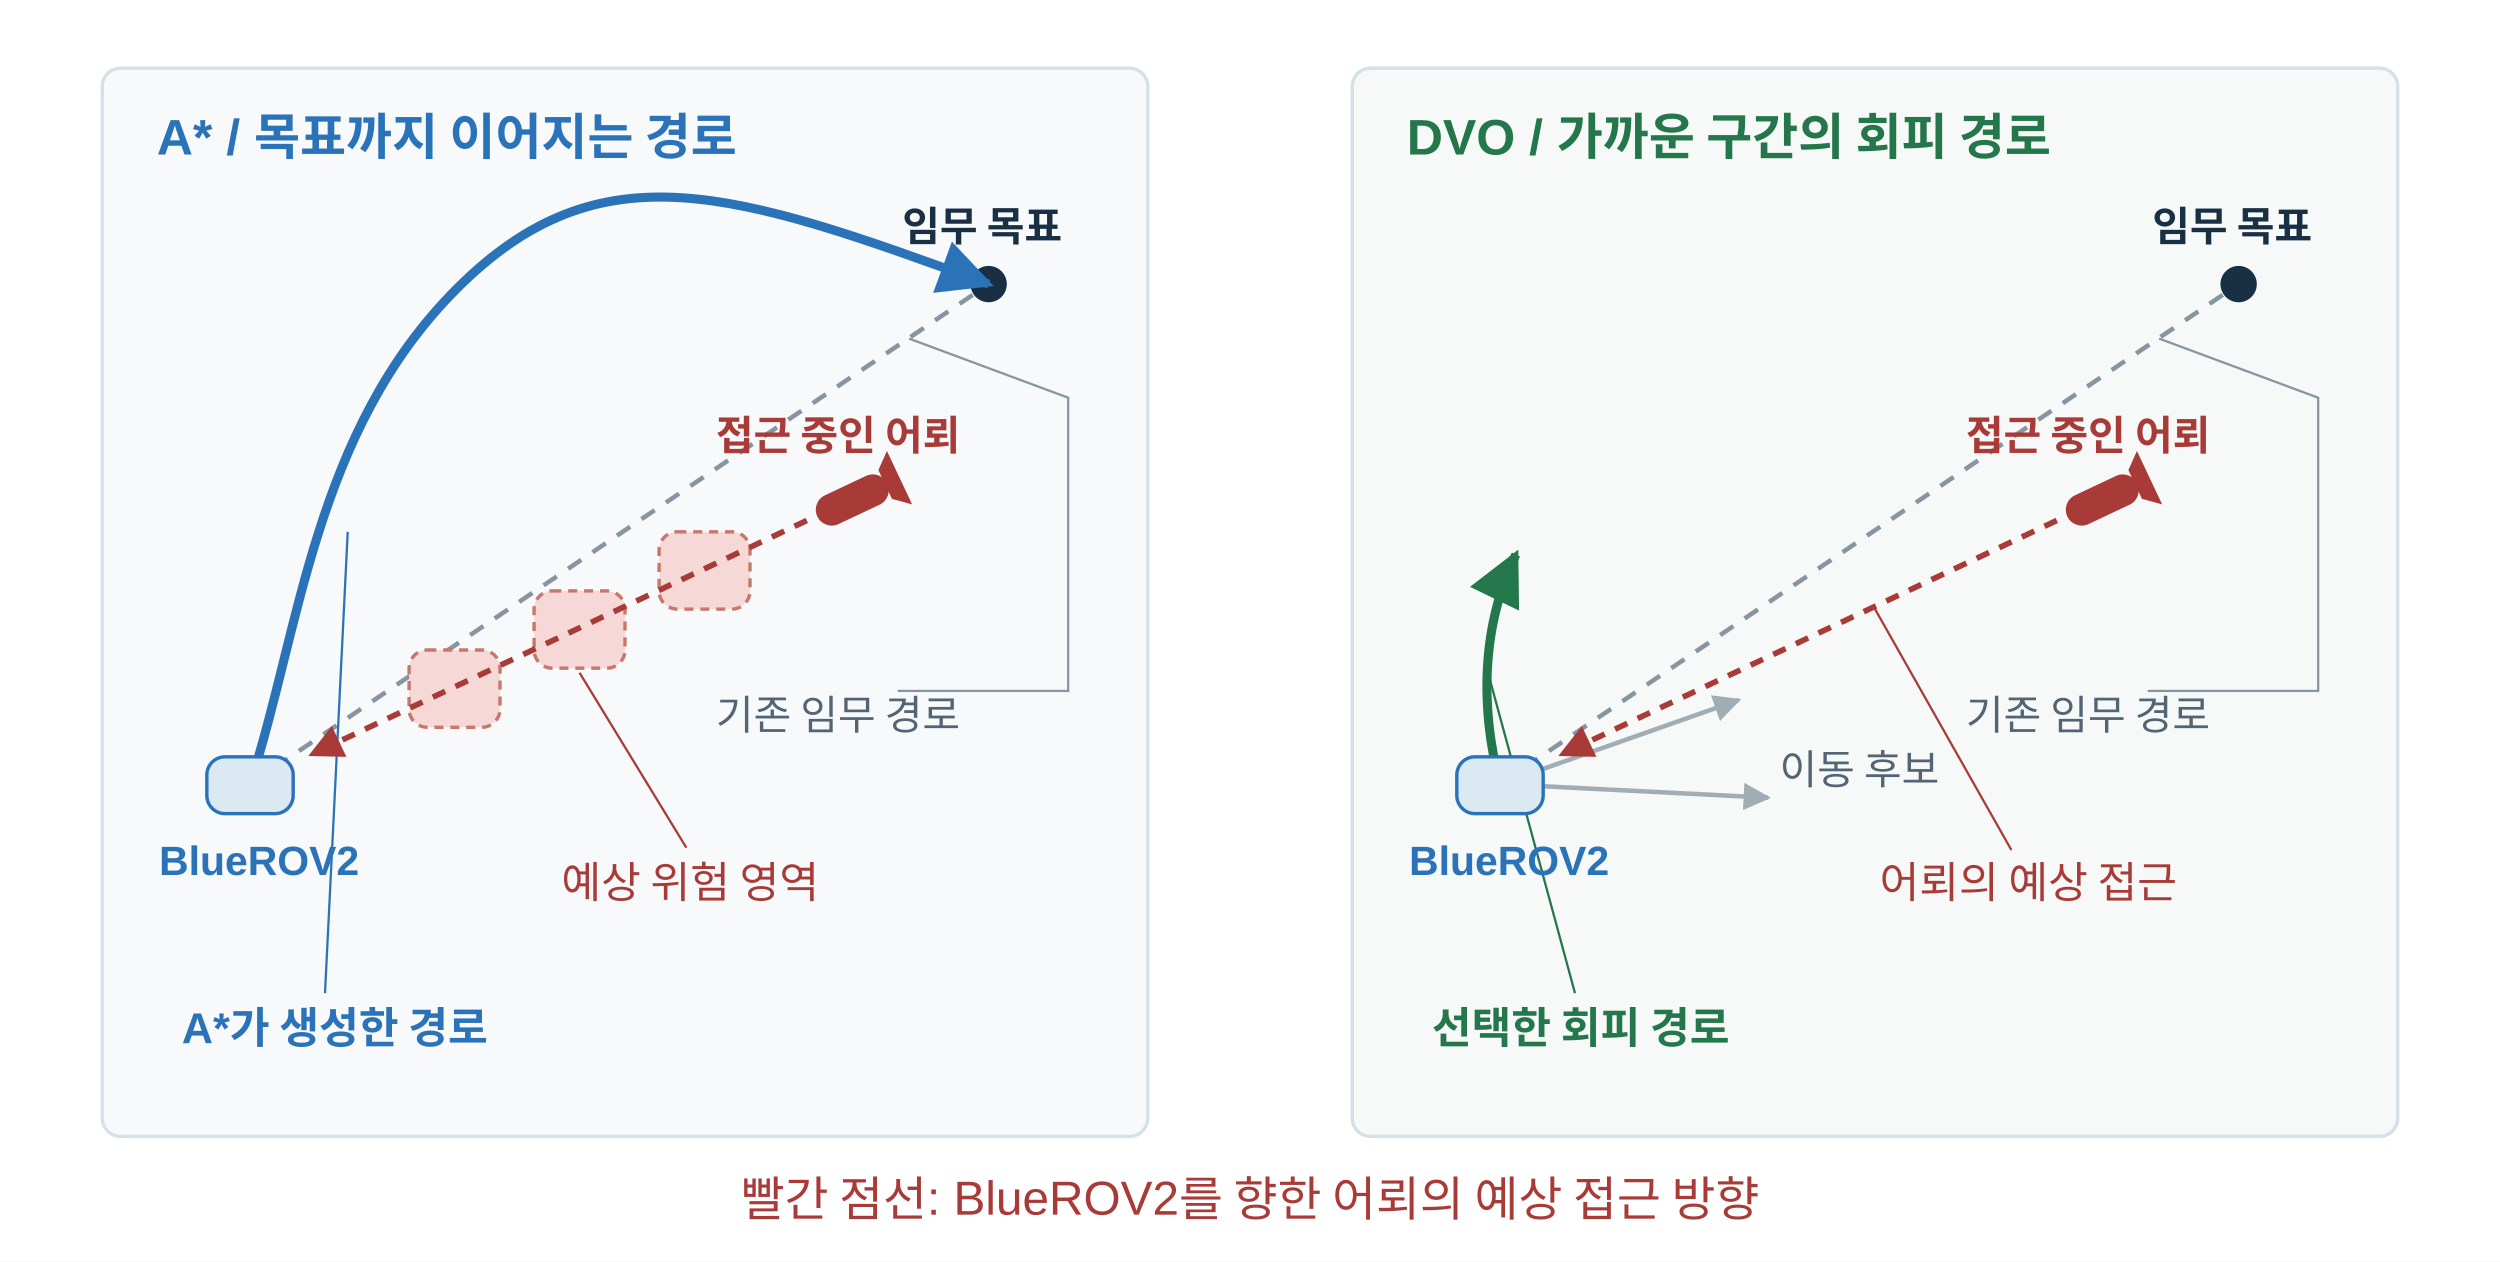
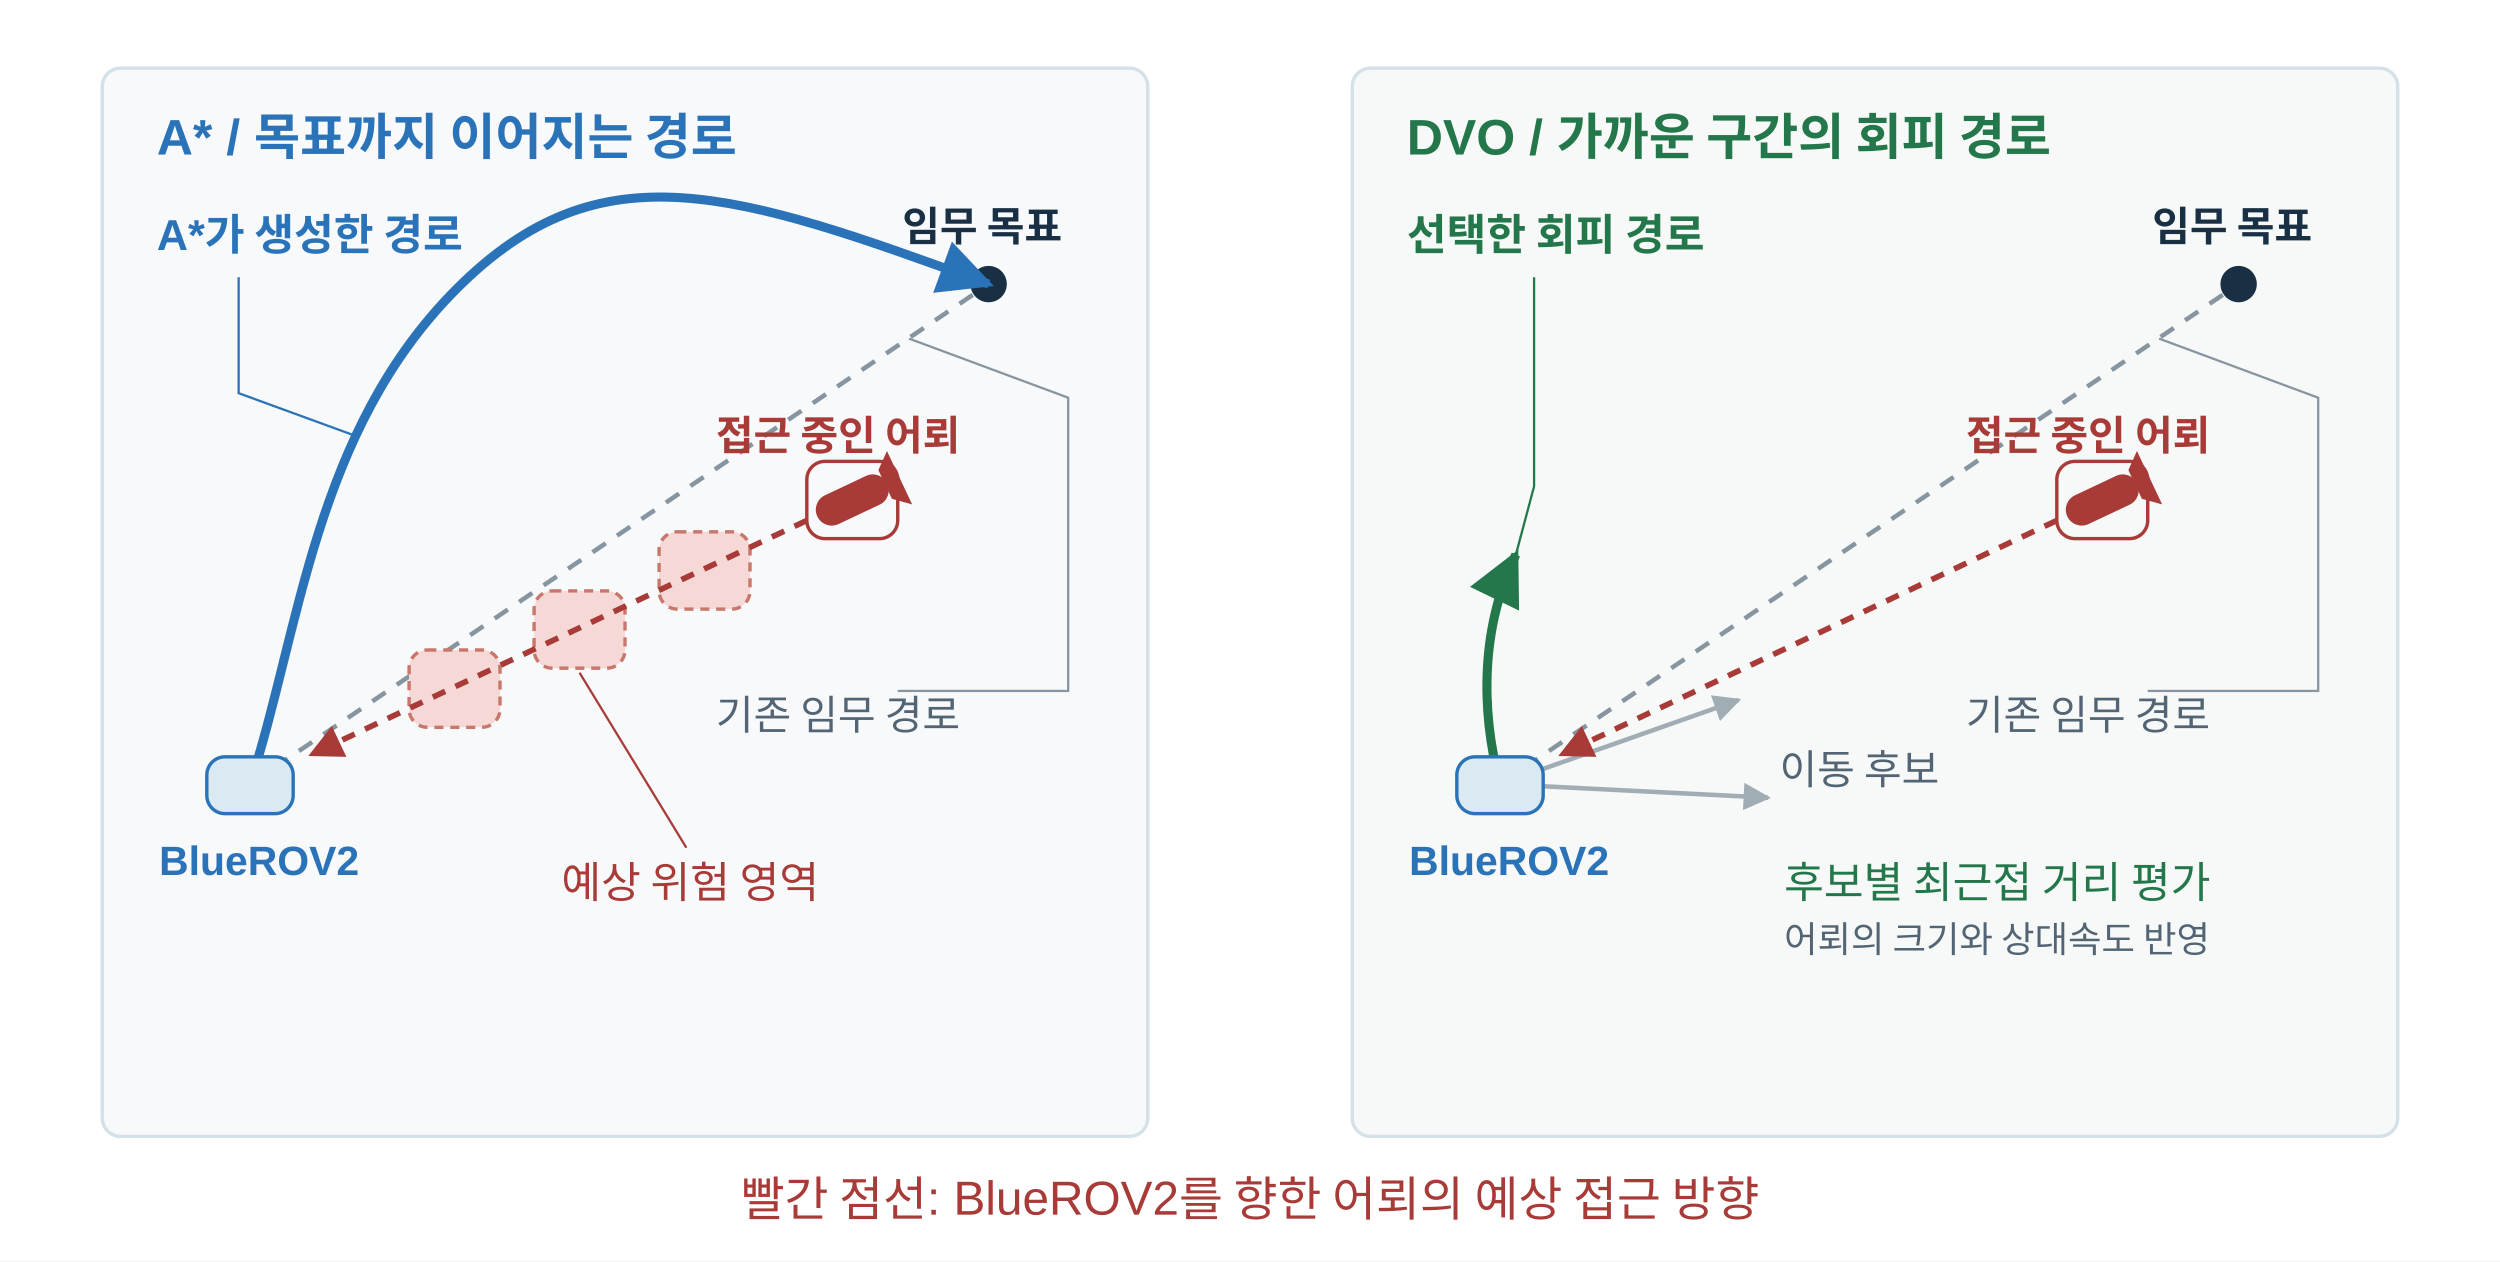
<svg xmlns="http://www.w3.org/2000/svg" viewBox="0 0 1100 555" role="img" aria-labelledby="title desc">
  <defs>
    <marker id="arrow" viewBox="0 0 10 10" refX="9" refY="5" markerWidth="6" markerHeight="6" orient="auto-start-reverse">
      <path d="M0 0L10 5L0 10" fill="context-stroke" />
    </marker>
  </defs>
  <rect width="1100" height="555" fill="white" />
  <g font-family="Pretendard, Noto Sans KR, Arial, sans-serif" fill="#193044">
    <g transform="translate(45 30)">
      <rect x="0" y="0" width="460" height="470" rx="8" fill="#f7f9fb" stroke="#d5e1e8" stroke-width="1.5" stroke-dasharray="" />
      <text x="24" y="38" font-size="22" fill="#2b73b8" font-weight="700" text-anchor="start">A* / 목표까지 이어지는 경로</text>
      <path d="M65 315L390 95" fill="none" stroke="#8795a1" stroke-width="2" stroke-dasharray="7 6" />
      <text x="270" y="291" font-size="18" fill="#536574" font-weight="400" text-anchor="start">기존 임무 경로</text>
      <path d="M350 274H425V145L355 119" fill="none" stroke="#8795a1" stroke-width="1" stroke-dasharray="" />
      <circle cx="390" cy="95" r="8" fill="#193044" />
      <text x="352" y="76" font-size="18" fill="#193044" font-weight="700" text-anchor="start">임무 목표</text>
      <rect x="245" y="204" width="40" height="34" rx="8" fill="#f6d9d6" stroke="#c7776b" stroke-width="1.5" stroke-dasharray="4 3" />
      <rect x="190" y="230" width="40" height="34" rx="8" fill="#f6d9d6" stroke="#c7776b" stroke-width="1.5" stroke-dasharray="4 3" />
      <rect x="135" y="256" width="40" height="34" rx="8" fill="#f6d9d6" stroke="#c7776b" stroke-width="1.5" stroke-dasharray="4 3" />
      <text x="202" y="365" font-size="19" fill="#a83b38" font-weight="400" text-anchor="start">예상 위험 영역</text>
      <path d="M257 343L210 266" fill="none" stroke="#a83b38" stroke-width="1" stroke-dasharray="" />
      <path d="M65 315C87 248 93 160 156 97S278 54 390 95" fill="none" stroke="#2b73b8" stroke-width="4" stroke-dasharray="" marker-end="url(#arrow)" />
-       <text x="35" y="429" font-size="19" fill="#2b73b8" font-weight="700" text-anchor="start">A*가 생성한 경로</text>
-       <path d="M98 407L108 204" fill="none" stroke="#2b73b8" stroke-width="1" stroke-dasharray="" />
+       <text x="24" y="80" font-size="19" fill="#2b73b8" font-weight="700" text-anchor="start">A*가 생성한 경로</text>
+       <path d="M60 92V143L112 162" fill="none" stroke="#2b73b8" stroke-width="1" stroke-dasharray="" />
      <path d="M310 199L92 302" fill="none" stroke="#a83b38" stroke-width="2.5" stroke-dasharray="6 5" marker-end="url(#arrow)" />
+       <rect x="310" y="173" width="40" height="34" rx="8" fill="none" stroke="#a83b38" stroke-width="1.5" stroke-dasharray="" />
      <rect x="46" y="303" width="38" height="25" rx="8" fill="#dbe9f3" stroke="#2b73b8" stroke-width="1.5" stroke-dasharray="" />
      <text x="25" y="355" font-size="18" fill="#2b73b8" font-weight="700" text-anchor="start">BlueROV2</text>
      <g transform="translate(330 190) rotate(154.75)">
        <rect x="-17" y="-7" width="34" height="14" rx="7" fill="#a83b38" />
        <path d="M-16 -7L-23 -13V13L-16 7" fill="#a83b38" />
      </g>
      <text x="270" y="168" font-size="18" fill="#a83b38" font-weight="700" text-anchor="start">접근 중인 어뢰</text>
    </g>
    <g transform="translate(595 30)">
      <rect x="0" y="0" width="460" height="470" rx="8" fill="#f6f9f7" stroke="#d5e1e8" stroke-width="1.5" stroke-dasharray="" />
      <text x="24" y="38" font-size="22" fill="#23774a" font-weight="700" text-anchor="start">DVO / 가까운 구간의 회피 경로</text>
      <path d="M65 315L390 95" fill="none" stroke="#8795a1" stroke-width="2" stroke-dasharray="7 6" />
      <text x="270" y="291" font-size="18" fill="#536574" font-weight="400" text-anchor="start">기존 임무 경로</text>
      <path d="M350 274H425V145L355 119" fill="none" stroke="#8795a1" stroke-width="1" stroke-dasharray="" />
      <circle cx="390" cy="95" r="8" fill="#193044" />
      <text x="352" y="76" font-size="18" fill="#193044" font-weight="700" text-anchor="start">임무 목표</text>
-       <text x="232" y="365" font-size="19" fill="#a83b38" font-weight="400" text-anchor="start">어뢰의 예상 접근</text>
-       <path d="M290 344L230 238" fill="none" stroke="#a83b38" stroke-width="1" stroke-dasharray="" />
+       <text x="190" y="365" font-size="19" fill="#23774a" font-weight="400" text-anchor="start">후보별 최근접 거리 평가</text>
+       <text x="190" y="389" font-size="16" fill="#536574" font-weight="400" text-anchor="start">어뢰의 크기와 상대속도 반영</text>
      <path d="M65 315L170 278" fill="none" stroke="#a1adb5" stroke-width="2" stroke-dasharray="" marker-end="url(#arrow)" />
      <path d="M65 315L183 321" fill="none" stroke="#a1adb5" stroke-width="2" stroke-dasharray="" marker-end="url(#arrow)" />
      <path d="M65 315C56 281 57 245 72 214" fill="none" stroke="#23774a" stroke-width="4" stroke-dasharray="" marker-end="url(#arrow)" />
      <text x="188" y="315" font-size="18" fill="#536574" font-weight="400" text-anchor="start">이동 후보</text>
-       <text x="35" y="429" font-size="19" fill="#23774a" font-weight="700" text-anchor="start">선택한 회피 경로</text>
-       <path d="M98 407L60 267" fill="none" stroke="#23774a" stroke-width="1" stroke-dasharray="" />
+       <text x="24" y="80" font-size="19" fill="#23774a" font-weight="700" text-anchor="start">선택한 회피 경로</text>
+       <path d="M80 92V184L72 214" fill="none" stroke="#23774a" stroke-width="1" stroke-dasharray="" />
      <path d="M310 199L92 302" fill="none" stroke="#a83b38" stroke-width="2.5" stroke-dasharray="6 5" marker-end="url(#arrow)" />
+       <rect x="310" y="173" width="40" height="34" rx="8" fill="none" stroke="#a83b38" stroke-width="1.5" stroke-dasharray="" />
      <rect x="46" y="303" width="38" height="25" rx="8" fill="#dbe9f3" stroke="#2b73b8" stroke-width="1.5" stroke-dasharray="" />
      <text x="25" y="355" font-size="18" fill="#2b73b8" font-weight="700" text-anchor="start">BlueROV2</text>
      <g transform="translate(330 190) rotate(154.75)">
        <rect x="-17" y="-7" width="34" height="14" rx="7" fill="#a83b38" />
        <path d="M-16 -7L-23 -13V13L-16 7" fill="#a83b38" />
      </g>
      <text x="270" y="168" font-size="18" fill="#a83b38" font-weight="700" text-anchor="start">접근 중인 어뢰</text>
    </g>
    <text x="550" y="535" font-size="21" fill="#a83b38" font-weight="400" text-anchor="middle">빨간 점선: BlueROV2를 향한 어뢰의 예상 접근 방향</text>
  </g>
</svg>
